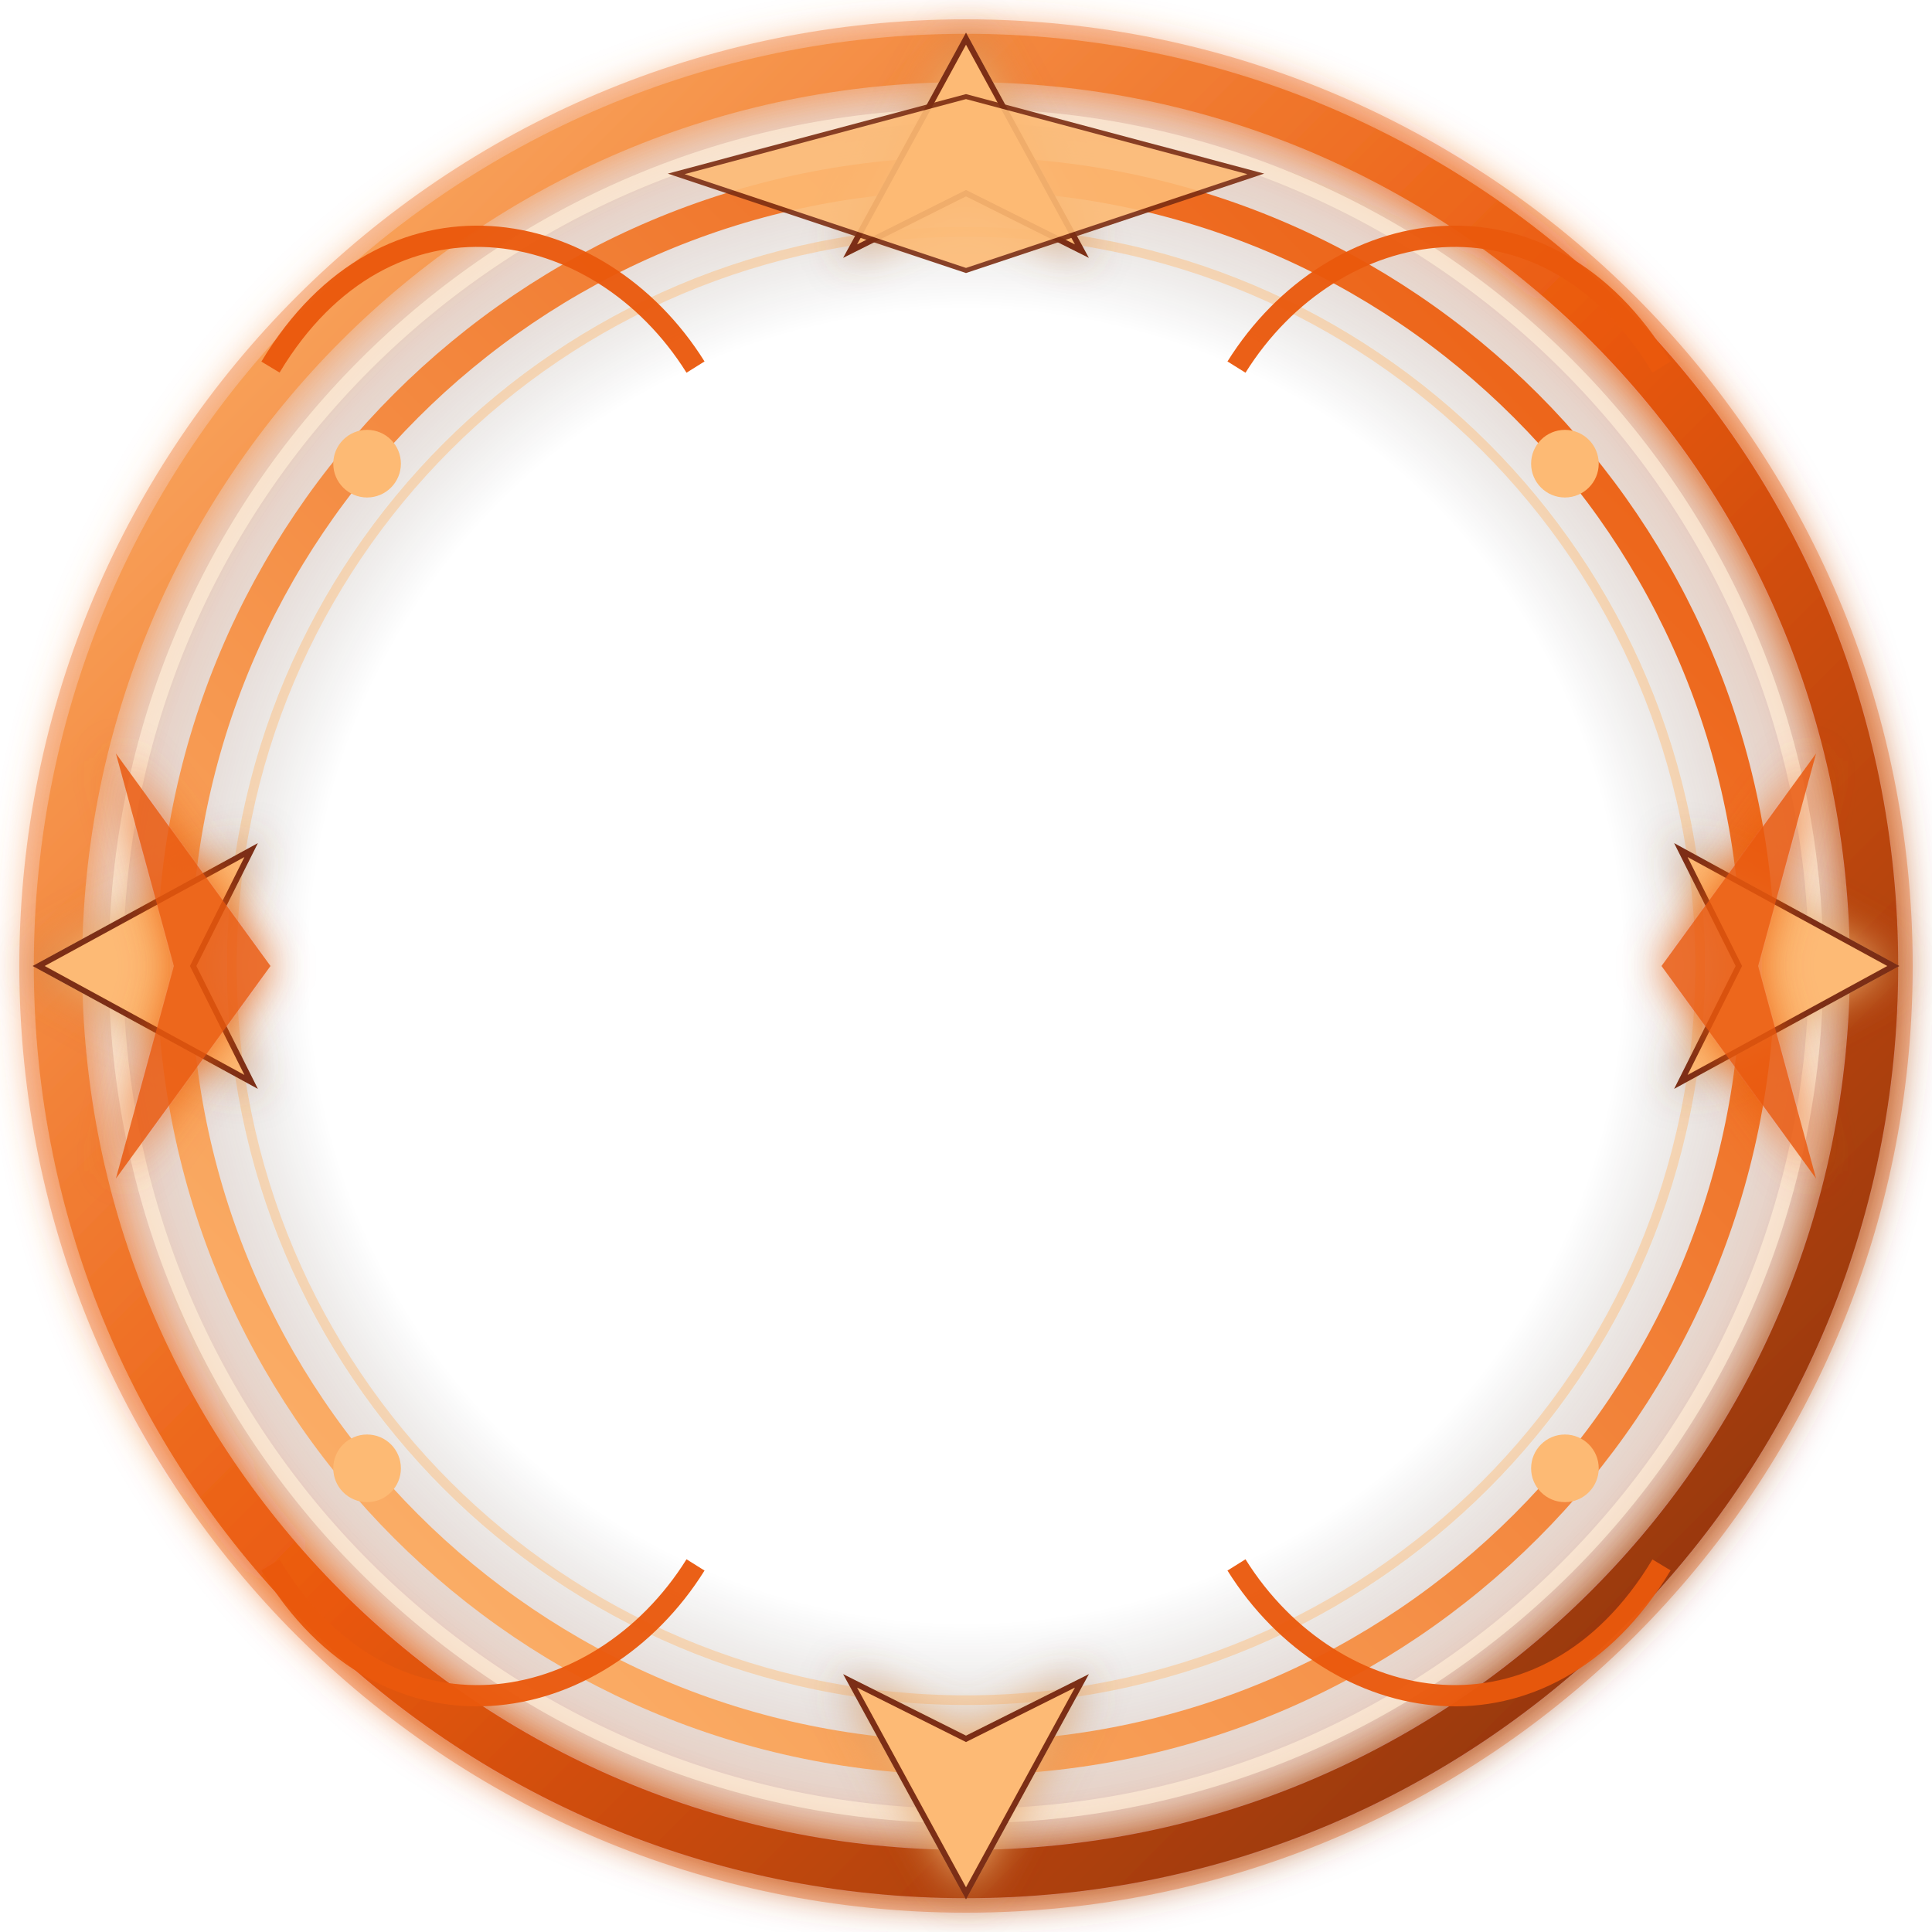
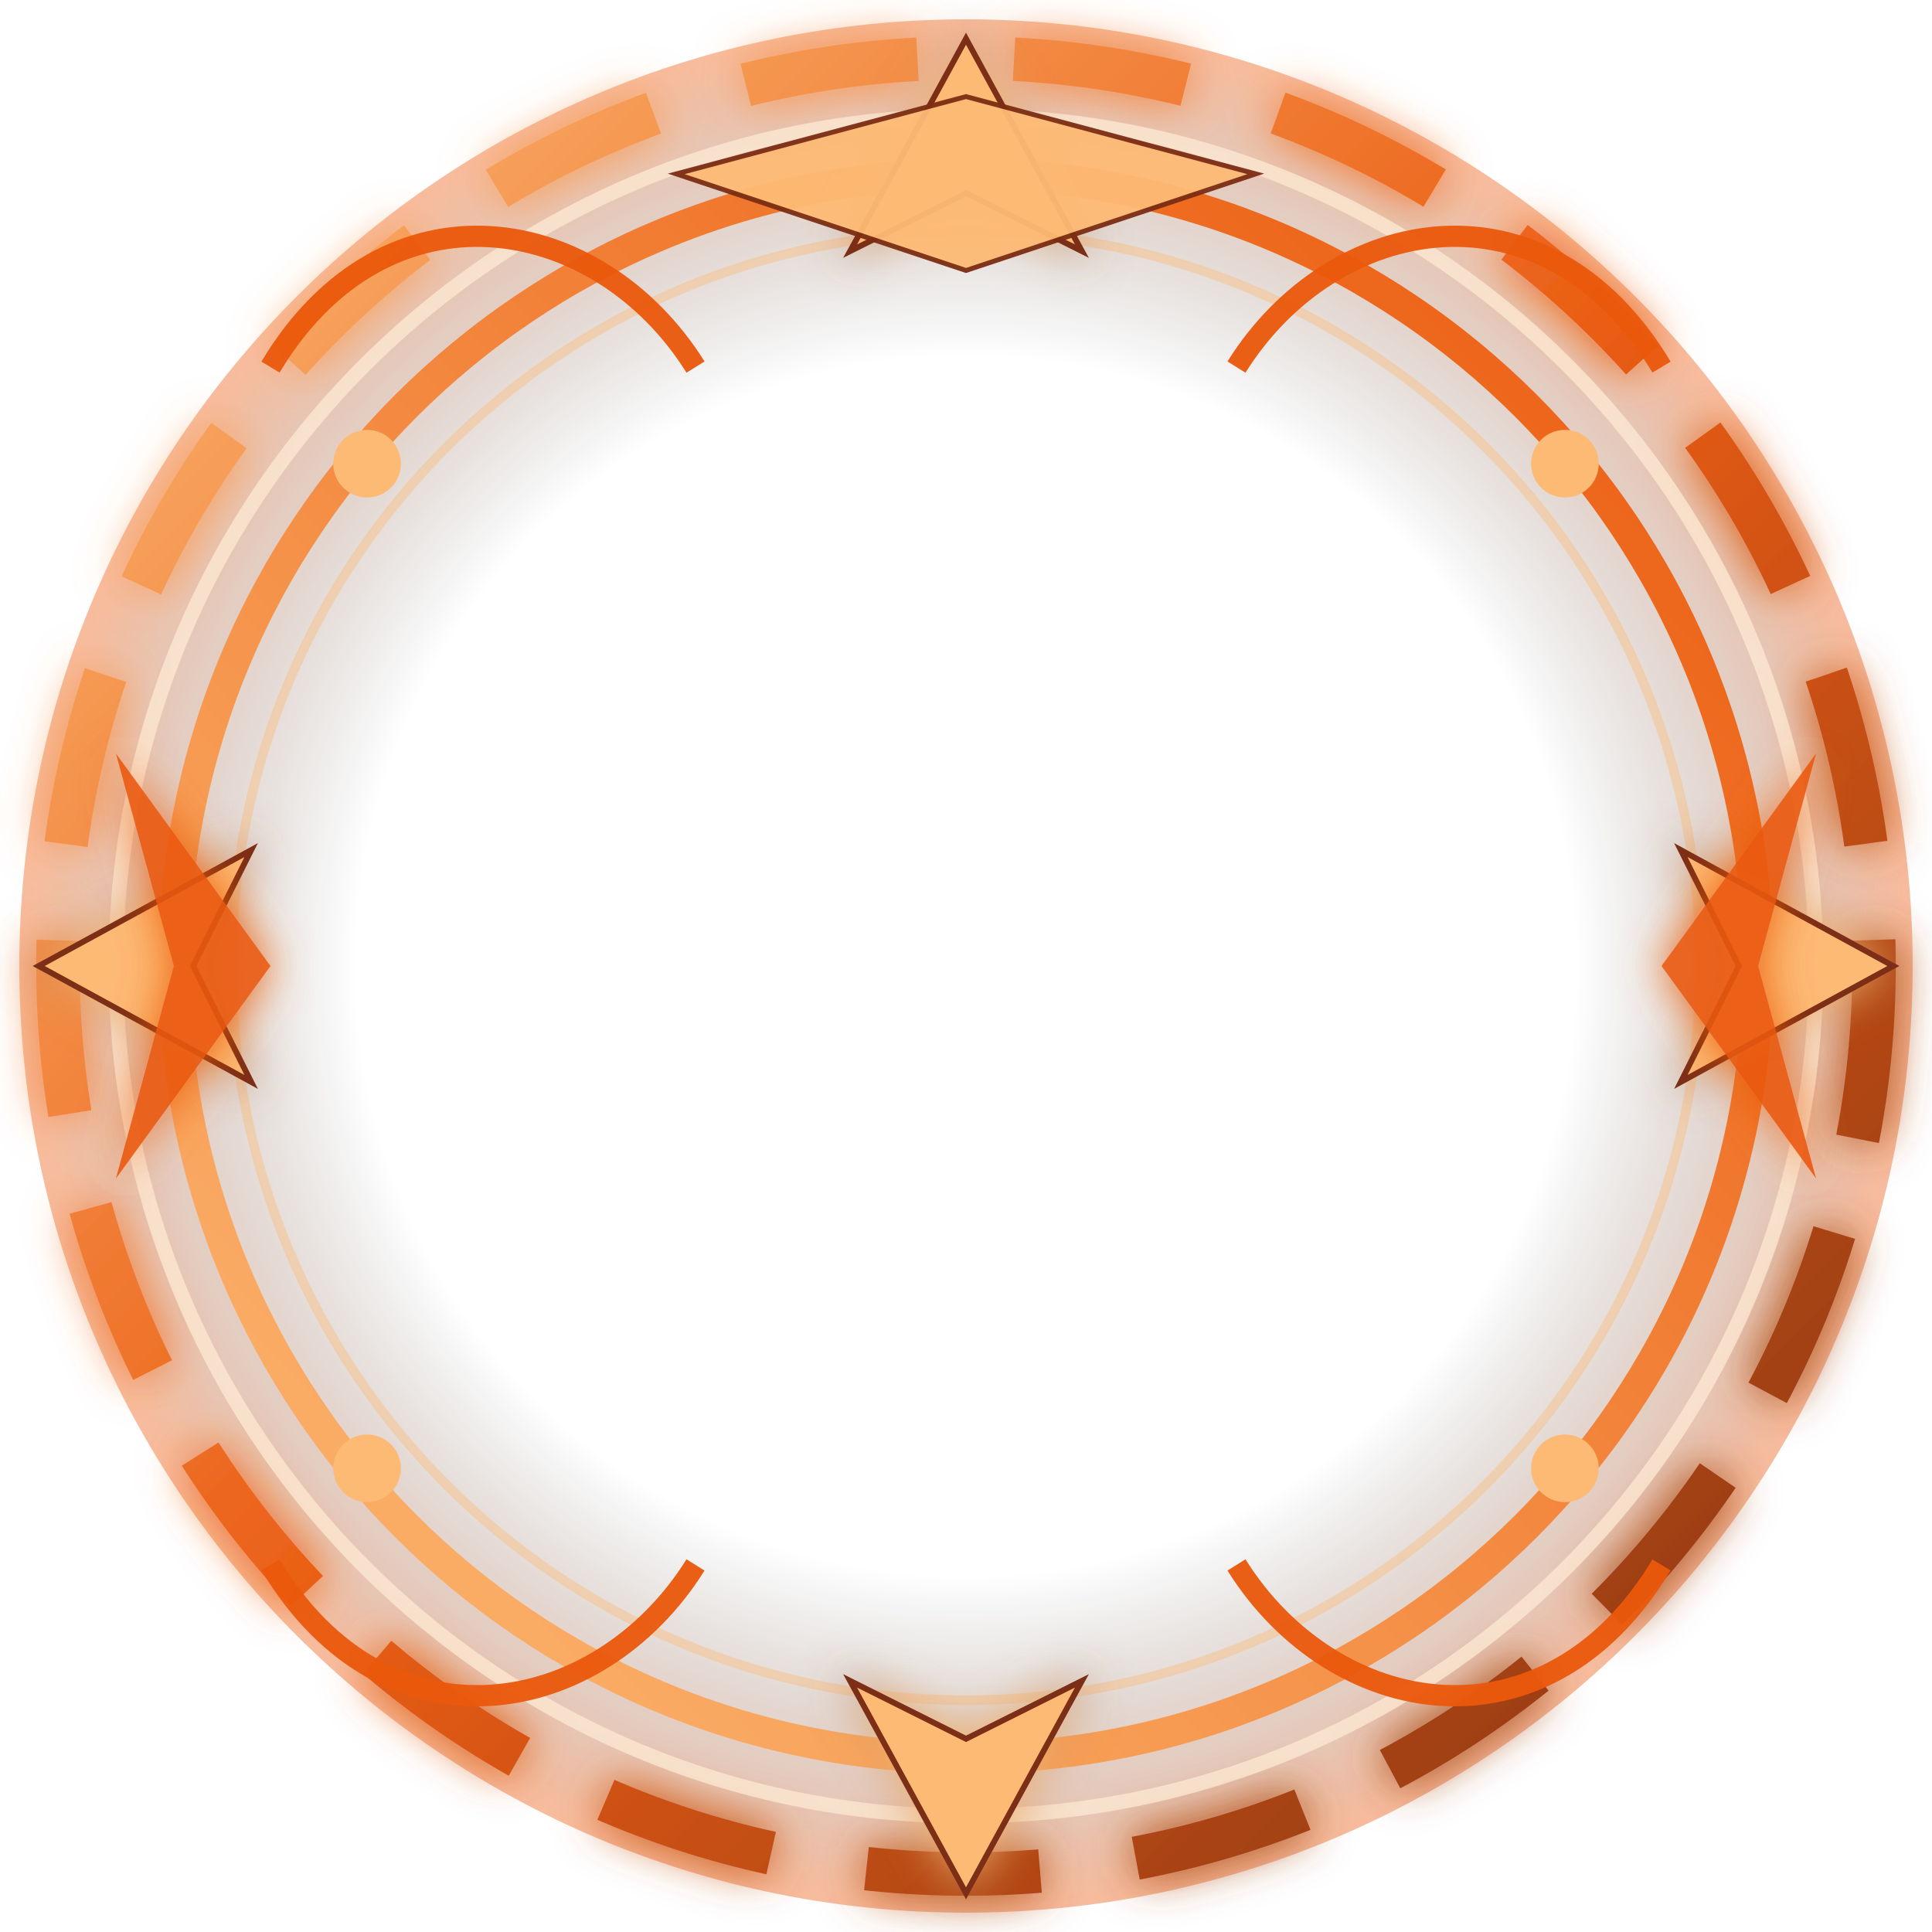
<svg xmlns="http://www.w3.org/2000/svg" viewBox="0 0 200 200" fill="none">
  <defs>
    <linearGradient id="a-flame" x1="0" y1="0" x2="1" y2="1">
-       <stop offset="0%" stop-color="#FDBA74" />
+       <stop offset="0%" stop-color="#FDBA74">
+         <animate attributeName="stop-color" values="#FDBA74;#EA580C;#FDBA74" dur="3s" repeatCount="indefinite" />
+       </stop>
      <stop offset="50%" stop-color="#EA580C" />
-       <stop offset="100%" stop-color="#7C2D12" />
+       <stop offset="100%" stop-color="#7C2D12">
+         <animate attributeName="stop-color" values="#7C2D12;#FDBA74;#7C2D12" dur="3s" repeatCount="indefinite" />
+       </stop>
    </linearGradient>
    <linearGradient id="b-flame" x1="1" y1="0" x2="0" y2="1">
      <stop offset="0%" stop-color="#EA580C" />
      <stop offset="100%" stop-color="#FDBA74" />
    </linearGradient>
    <radialGradient id="r-flame" cx="50%" cy="50%" r="50%">
-       <stop offset="70%" stop-color="transparent" />
-       <stop offset="100%" stop-color="#EA580C" stop-opacity="0.35" />
+       <stop offset="65%" stop-color="transparent" />
+       <stop offset="100%" stop-color="#EA580C" stop-opacity="0.4">
+         <animate attributeName="stop-opacity" values="0.25;0.55;0.25" dur="2.2s" repeatCount="indefinite" />
+       </stop>
    </radialGradient>
-     <filter id="gl-flame" x="-25%" y="-25%" width="150%" height="150%">
-       <feGaussianBlur stdDeviation="2.2" result="b" />
+     <filter id="gl-flame" x="-30%" y="-30%" width="160%" height="160%">
+       <feGaussianBlur stdDeviation="2.4" result="b" />
      <feMerge>
        <feMergeNode in="b" />
        <feMergeNode in="SourceGraphic" />
      </feMerge>
    </filter>
  </defs>
  <circle cx="100" cy="100" r="98" fill="url(#r-flame)" />
-   <circle cx="100" cy="100" r="94" stroke="url(#a-flame)" stroke-width="5" filter="url(#gl-flame)" />
+   <g>
+     <animateTransform attributeName="transform" type="rotate" from="0 100 100" to="360 100 100" dur="12s" repeatCount="indefinite" />
+     <circle cx="100" cy="100" r="94" stroke="url(#a-flame)" stroke-width="4.5" stroke-dasharray="18 10" fill="none" filter="url(#gl-flame)" opacity="0.95" />
+   </g>
  <circle cx="100" cy="100" r="88" stroke="#FFEDD5" stroke-width="1.5" opacity="0.7" />
-   <circle cx="100" cy="100" r="82" stroke="url(#b-flame)" stroke-width="3.5" />
-   <circle cx="100" cy="100" r="76" stroke="#FDBA74" stroke-width="1" opacity="0.45" />
-   <g filter="url(#gl-flame)" fill="#FDBA74" stroke="#7C2D12" stroke-width="0.6">
-     <path d="M100 4 L112 26 L100 20 L88 26 Z" />
-     <path d="M100 196 L112 174 L100 180 L88 174 Z" />
-     <path d="M4 100 L26 112 L20 100 L26 88 Z" />
-     <path d="M196 100 L174 112 L180 100 L174 88 Z" />
+   <circle cx="100" cy="100" r="82" stroke="url(#b-flame)" stroke-width="3.2" fill="none" />
+   <circle cx="100" cy="100" r="76" stroke="#FDBA74" stroke-width="1" opacity="0.4" />
+   <g filter="url(#gl-flame)">
+     <animateTransform attributeName="transform" type="rotate" from="360 100 100" to="0 100 100" dur="18s" repeatCount="indefinite" />
+     <g fill="#FDBA74" stroke="#7C2D12" stroke-width="0.6">
+       <path d="M100 4 L112 26 L100 20 L88 26 Z" />
+       <path d="M100 196 L112 174 L100 180 L88 174 Z" />
+       <path d="M4 100 L26 112 L20 100 L26 88 Z" />
+       <path d="M196 100 L174 112 L180 100 L174 88 Z" />
+     </g>
  </g>
  <g stroke="#EA580C" stroke-width="2.2" fill="none" opacity="0.95">
    <path d="M28 38 C40 18 62 22 72 38" />
    <path d="M172 38 C160 18 138 22 128 38" />
    <path d="M28 162 C40 182 62 178 72 162" />
    <path d="M172 162 C160 182 138 178 128 162" />
  </g>
  <g fill="#FDBA74">
-     <circle cx="38" cy="48" r="3.5" />
-     <circle cx="162" cy="48" r="3.5" />
-     <circle cx="38" cy="152" r="3.5" />
-     <circle cx="162" cy="152" r="3.5" />
+     <circle cx="38" cy="48" r="3.5">
+       <animate attributeName="r" values="3;4.2;3" dur="1.8s" repeatCount="indefinite" />
+     </circle>
+     <circle cx="162" cy="48" r="3.5">
+       <animate attributeName="r" values="3;4.2;3" dur="1.8s" begin="0.4s" repeatCount="indefinite" />
+     </circle>
+     <circle cx="38" cy="152" r="3.5">
+       <animate attributeName="r" values="3;4.2;3" dur="1.8s" begin="0.8s" repeatCount="indefinite" />
+     </circle>
+     <circle cx="162" cy="152" r="3.5">
+       <animate attributeName="r" values="3;4.2;3" dur="1.8s" begin="1.2s" repeatCount="indefinite" />
+     </circle>
  </g>
-   <g fill="#EA580C" opacity="0.85" filter="url(#gl-flame)">
+   <g fill="#EA580C" opacity="0.9" filter="url(#gl-flame)">
    <path d="M12 78 L28 100 L12 122 L18 100 Z" />
    <path d="M188 78 L172 100 L188 122 L182 100 Z" />
  </g>
-   <path d="M70 18 L100 10 L130 18 L100 28 Z" fill="#FDBA74" stroke="#7C2D12" stroke-width="0.5" opacity="0.9" />
+   <path d="M70 18 L100 10 L130 18 L100 28 Z" fill="#FDBA74" stroke="#7C2D12" stroke-width="0.5" opacity="0.95">
+     <animate attributeName="opacity" values="0.7;1;0.7" dur="2s" repeatCount="indefinite" />
+   </path>
</svg>
